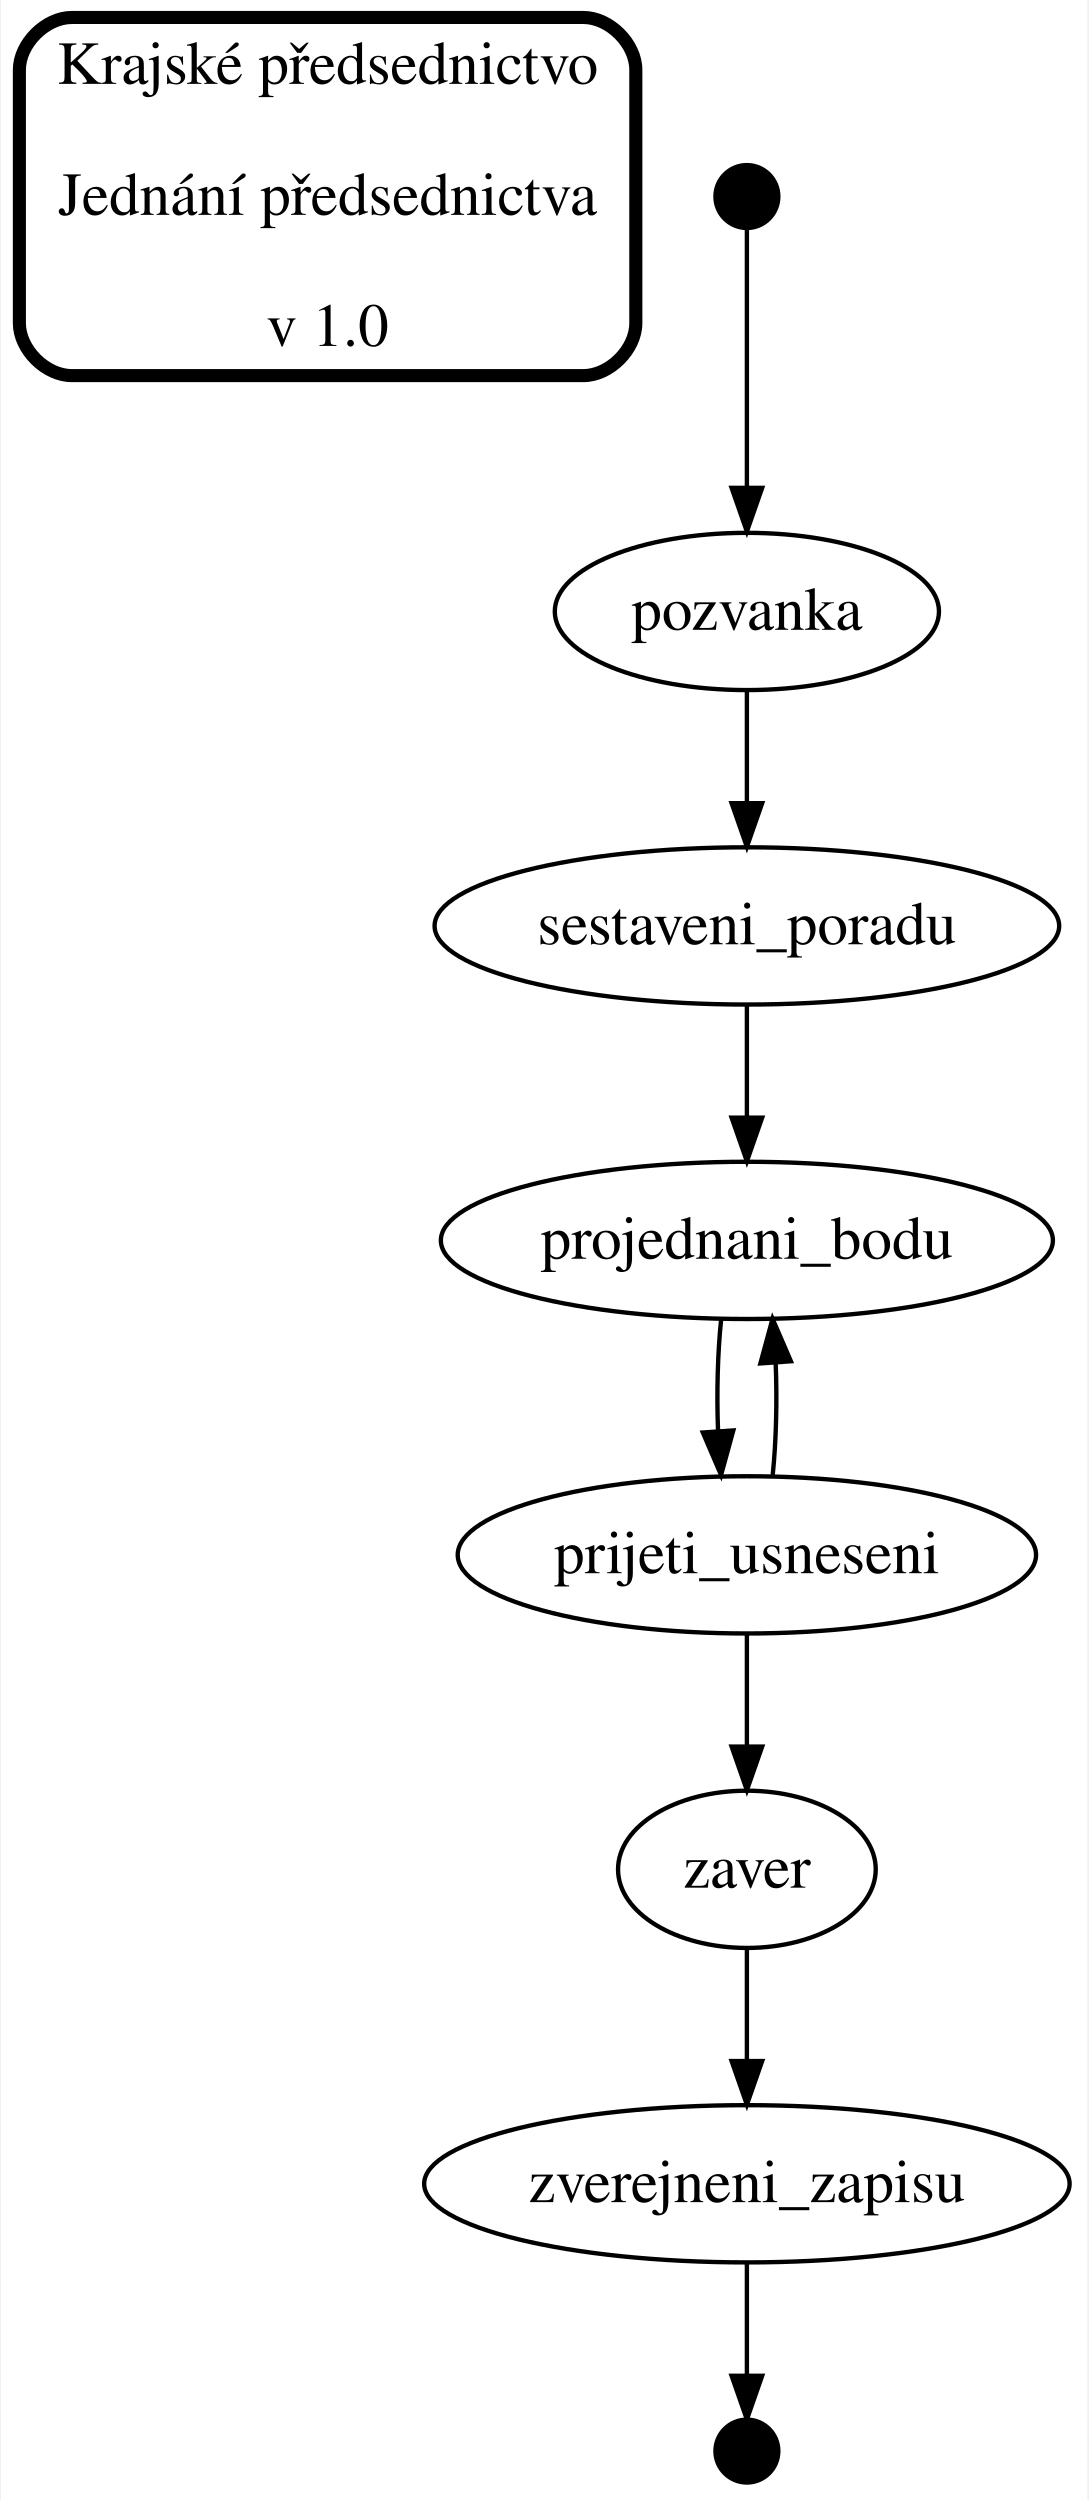
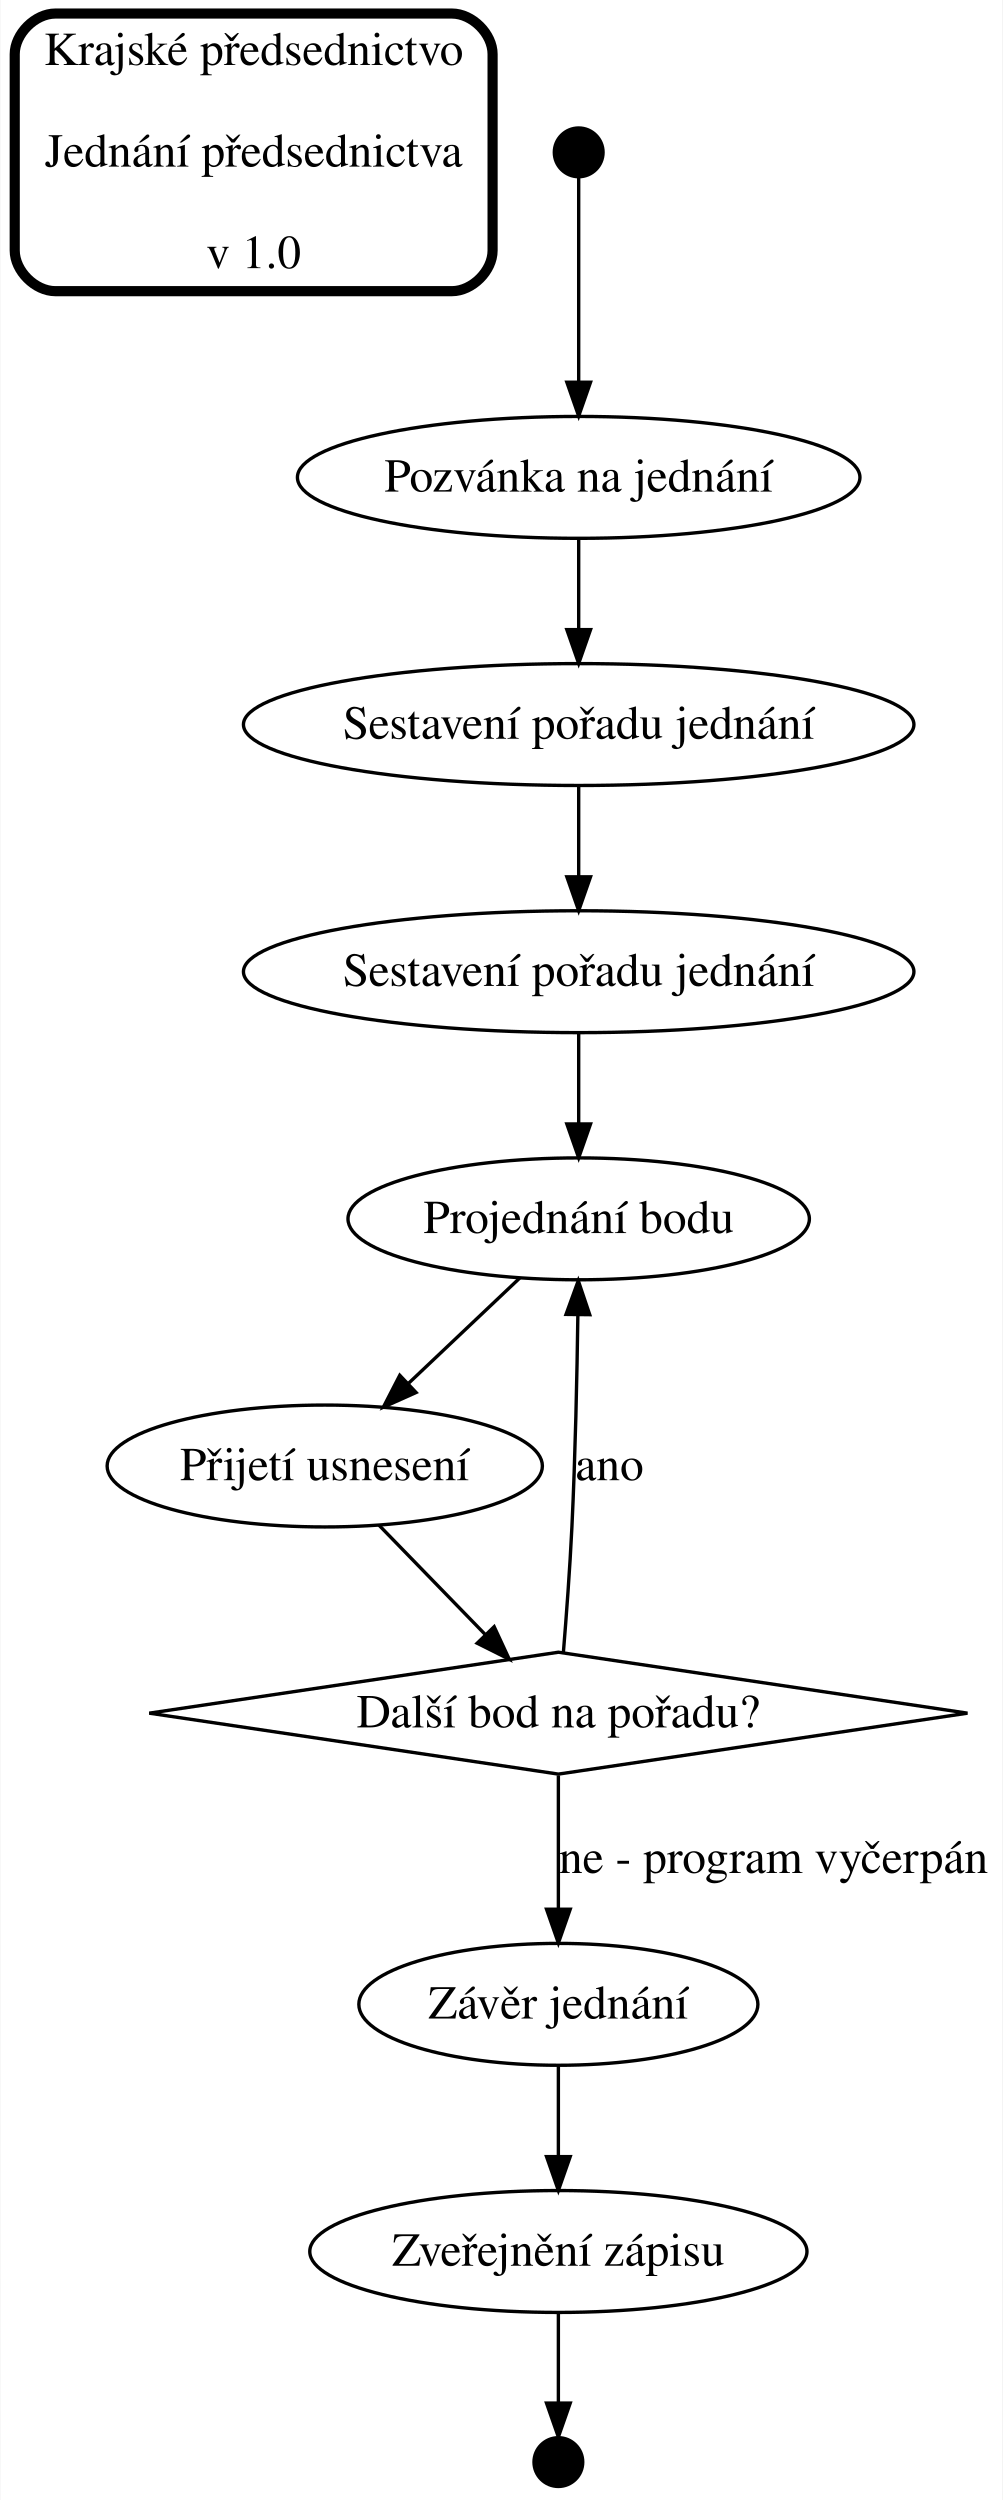
- <svg xmlns="http://www.w3.org/2000/svg" width="249pt" height="572pt" viewBox="0.00 0.00 248.73 572.40">
-   <g id="graph0" class="graph" transform="scale(1 1) rotate(0) translate(4 568.4)">
-     <polygon fill="white" stroke="none" points="-4,4 -4,-568.4 244.73,-568.4 244.73,4 -4,4" />
+ <svg xmlns="http://www.w3.org/2000/svg" width="296pt" height="738pt" viewBox="0.00 0.00 295.89 738.40">
+   <g id="graph0" class="graph" transform="scale(1 1) rotate(0) translate(4 734.4)">
+     <polygon fill="white" stroke="none" points="-4,4 -4,-734.4 291.892,-734.4 291.892,4 -4,4" />
    <g id="node1" class="node">
-       <path fill="none" stroke="black" stroke-width="3" d="M129.355,-564.4C129.355,-564.4 12.215,-564.4 12.215,-564.4 6.215,-564.4 0.215,-558.4 0.215,-552.4 0.215,-552.4 0.215,-494.4 0.215,-494.4 0.215,-488.4 6.215,-482.4 12.215,-482.4 12.215,-482.4 129.355,-482.4 129.355,-482.4 135.355,-482.4 141.355,-488.4 141.355,-494.4 141.355,-494.4 141.355,-552.4 141.355,-552.4 141.355,-558.4 135.355,-564.4 129.355,-564.4" />
-       <text text-anchor="middle" x="70.785" y="-549.2" font-family="Times,serif" font-size="14.00">Krajské předsednictvo</text>
-       <text text-anchor="middle" x="70.785" y="-519.2" font-family="Times,serif" font-size="14.00">Jednání předsednictva</text>
-       <text text-anchor="middle" x="70.785" y="-489.2" font-family="Times,serif" font-size="14.00">v 1.0</text>
+       <path fill="none" stroke="black" stroke-width="3" d="M129.355,-730.4C129.355,-730.4 12.215,-730.4 12.215,-730.4 6.215,-730.4 0.215,-724.4 0.215,-718.4 0.215,-718.4 0.215,-660.4 0.215,-660.4 0.215,-654.4 6.215,-648.4 12.215,-648.4 12.215,-648.4 129.355,-648.4 129.355,-648.4 135.355,-648.4 141.355,-654.4 141.355,-660.4 141.355,-660.4 141.355,-718.4 141.355,-718.4 141.355,-724.4 135.355,-730.4 129.355,-730.4" />
+       <text text-anchor="middle" x="70.785" y="-715.2" font-family="Times,serif" font-size="14.00">Krajské předsednictvo</text>
+       <text text-anchor="middle" x="70.785" y="-685.2" font-family="Times,serif" font-size="14.00">Jednání předsednictva</text>
+       <text text-anchor="middle" x="70.785" y="-655.2" font-family="Times,serif" font-size="14.00">v 1.0</text>
    </g>
    <g id="node2" class="node">
-       <ellipse fill="black" stroke="black" cx="166.785" cy="-523.4" rx="7.2" ry="7.2" />
+       <ellipse fill="black" stroke="black" cx="166.785" cy="-689.4" rx="7.2" ry="7.2" />
    </g>
    <g id="node3" class="node">
-       <ellipse fill="none" stroke="black" cx="166.785" cy="-428.4" rx="43.982" ry="18" />
-       <text text-anchor="middle" x="166.785" y="-424.2" font-family="Times,serif" font-size="14.00">pozvanka</text>
+       <ellipse fill="none" stroke="black" cx="166.785" cy="-593.4" rx="83.072" ry="18" />
+       <text text-anchor="middle" x="166.785" y="-589.2" font-family="Times,serif" font-size="14.00">Pozvánka na jednání</text>
    </g>
    <g id="edge1" class="edge">
-       <path fill="none" stroke="black" d="M166.785,-516.008C166.785,-503.986 166.785,-477.37 166.785,-456.795" />
-       <polygon fill="black" stroke="black" points="170.285,-456.695 166.785,-446.695 163.285,-456.695 170.285,-456.695" />
+       <path fill="none" stroke="black" d="M166.785,-681.939C166.785,-669.718 166.785,-642.572 166.785,-621.727" />
+       <polygon fill="black" stroke="black" points="170.285,-621.513 166.785,-611.513 163.285,-621.513 170.285,-621.513" />
    </g>
    <g id="node4" class="node">
-       <ellipse fill="none" stroke="black" cx="166.785" cy="-356.4" rx="71.503" ry="18" />
-       <text text-anchor="middle" x="166.785" y="-352.2" font-family="Times,serif" font-size="14.00">sestaveni_poradu</text>
+       <ellipse fill="none" stroke="black" cx="166.785" cy="-520.4" rx="99.016" ry="18" />
+       <text text-anchor="middle" x="166.785" y="-516.2" font-family="Times,serif" font-size="14.00">Sestavení pořadu jednání</text>
    </g>
    <g id="edge2" class="edge">
-       <path fill="none" stroke="black" d="M166.785,-410.097C166.785,-402.383 166.785,-393.112 166.785,-384.512" />
-       <polygon fill="black" stroke="black" points="170.285,-384.504 166.785,-374.504 163.285,-384.504 170.285,-384.504" />
+       <path fill="none" stroke="black" d="M166.785,-575.213C166.785,-567.189 166.785,-557.447 166.785,-548.469" />
+       <polygon fill="black" stroke="black" points="170.285,-548.429 166.785,-538.429 163.285,-548.429 170.285,-548.429" />
    </g>
    <g id="node5" class="node">
-       <ellipse fill="none" stroke="black" cx="166.785" cy="-284.4" rx="70.067" ry="18" />
-       <text text-anchor="middle" x="166.785" y="-280.2" font-family="Times,serif" font-size="14.00">projednani_bodu</text>
+       <ellipse fill="none" stroke="black" cx="166.785" cy="-447.4" rx="99.016" ry="18" />
+       <text text-anchor="middle" x="166.785" y="-443.2" font-family="Times,serif" font-size="14.00">Sestavení pořadu jednání</text>
    </g>
    <g id="edge3" class="edge">
-       <path fill="none" stroke="black" d="M166.785,-338.097C166.785,-330.383 166.785,-321.112 166.785,-312.512" />
-       <polygon fill="black" stroke="black" points="170.285,-312.504 166.785,-302.504 163.285,-312.504 170.285,-312.504" />
+       <path fill="none" stroke="black" d="M166.785,-502.213C166.785,-494.189 166.785,-484.447 166.785,-475.469" />
+       <polygon fill="black" stroke="black" points="170.285,-475.429 166.785,-465.429 163.285,-475.429 170.285,-475.429" />
    </g>
    <g id="node6" class="node">
-       <ellipse fill="none" stroke="black" cx="166.785" cy="-212.4" rx="66.208" ry="18" />
-       <text text-anchor="middle" x="166.785" y="-208.2" font-family="Times,serif" font-size="14.00">prijeti_usneseni</text>
+       <ellipse fill="none" stroke="black" cx="166.785" cy="-374.4" rx="68.139" ry="18" />
+       <text text-anchor="middle" x="166.785" y="-370.2" font-family="Times,serif" font-size="14.00">Projednání bodu</text>
    </g>
    <g id="edge4" class="edge">
-       <path fill="none" stroke="black" d="M160.906,-266.455C160.088,-258.746 159.846,-249.427 160.18,-240.764" />
-       <polygon fill="black" stroke="black" points="163.679,-240.891 160.872,-230.675 156.695,-240.412 163.679,-240.891" />
+       <path fill="none" stroke="black" d="M166.785,-429.213C166.785,-421.189 166.785,-411.447 166.785,-402.469" />
+       <polygon fill="black" stroke="black" points="170.285,-402.429 166.785,-392.429 163.285,-402.429 170.285,-402.429" />
+     </g>
+     <g id="node7" class="node">
+       <ellipse fill="none" stroke="black" cx="91.785" cy="-301.4" rx="64.279" ry="18" />
+       <text text-anchor="middle" x="91.785" y="-297.2" font-family="Times,serif" font-size="14.00">Přijetí usnesení</text>
+     </g>
+     <g id="edge5" class="edge">
+       <path fill="none" stroke="black" d="M149.39,-356.933C139.64,-347.703 127.315,-336.036 116.571,-325.864" />
+       <polygon fill="black" stroke="black" points="118.754,-323.111 109.085,-318.778 113.941,-328.195 118.754,-323.111" />
+     </g>
+     <g id="node8" class="node">
+       <polygon fill="none" stroke="black" points="160.785,-246.4 39.952,-228.4 160.785,-210.4 281.618,-228.4 160.785,-246.4" />
+       <text text-anchor="middle" x="160.785" y="-224.2" font-family="Times,serif" font-size="14.00">Další bod na pořadu?</text>
+     </g>
+     <g id="edge6" class="edge">
+       <path fill="none" stroke="black" d="M107.788,-283.933C117.142,-274.307 129.073,-262.031 139.244,-251.565" />
+       <polygon fill="black" stroke="black" points="141.819,-253.938 146.278,-244.327 136.799,-249.059 141.819,-253.938" />
+     </g>
+     <g id="edge7" class="edge">
+       <path fill="none" stroke="black" d="M162.271,-246.411C163.143,-257.036 164.188,-271.005 164.785,-283.4 165.797,-304.442 166.298,-328.276 166.545,-346.128" />
+       <polygon fill="black" stroke="black" points="163.045,-346.18 166.666,-356.137 170.045,-346.096 163.045,-346.18" />
+       <text text-anchor="middle" x="175.892" y="-297.2" font-family="Times,serif" font-size="14.00">ano</text>
+     </g>
+     <g id="node9" class="node">
+       <ellipse fill="none" stroke="black" cx="160.785" cy="-142.4" rx="58.932" ry="18" />
+       <text text-anchor="middle" x="160.785" y="-138.2" font-family="Times,serif" font-size="14.00">Závěr jednání</text>
    </g>
    <g id="edge8" class="edge">
-       <path fill="none" stroke="black" d="M172.697,-230.675C173.499,-238.43 173.725,-247.762 173.375,-256.405" />
-       <polygon fill="black" stroke="black" points="169.879,-256.232 172.663,-266.455 176.861,-256.727 169.879,-256.232" />
+       <path fill="none" stroke="black" d="M160.785,-209.995C160.785,-198.657 160.785,-183.627 160.785,-170.715" />
+       <polygon fill="black" stroke="black" points="164.285,-170.495 160.785,-160.495 157.285,-170.495 164.285,-170.495" />
+       <text text-anchor="middle" x="224.338" y="-181.2" font-family="Times,serif" font-size="14.00">ne - program vyčerpán</text>
    </g>
-     <g id="node7" class="node">
-       <ellipse fill="none" stroke="black" cx="166.785" cy="-140.4" rx="29.5" ry="18" />
-       <text text-anchor="middle" x="166.785" y="-136.2" font-family="Times,serif" font-size="14.00">zaver</text>
+     <g id="node10" class="node">
+       <ellipse fill="none" stroke="black" cx="160.785" cy="-69.4" rx="73.424" ry="18" />
+       <text text-anchor="middle" x="160.785" y="-65.2" font-family="Times,serif" font-size="14.00">Zveřejnění zápisu</text>
    </g>
-     <g id="edge5" class="edge">
-       <path fill="none" stroke="black" d="M166.785,-194.097C166.785,-186.383 166.785,-177.112 166.785,-168.512" />
-       <polygon fill="black" stroke="black" points="170.285,-168.504 166.785,-158.504 163.285,-168.504 170.285,-168.504" />
+     <g id="edge9" class="edge">
+       <path fill="none" stroke="black" d="M160.785,-124.213C160.785,-116.189 160.785,-106.447 160.785,-97.469" />
+       <polygon fill="black" stroke="black" points="164.285,-97.429 160.785,-87.429 157.285,-97.429 164.285,-97.429" />
    </g>
-     <g id="node8" class="node">
-       <ellipse fill="none" stroke="black" cx="166.785" cy="-68.4" rx="73.891" ry="18" />
-       <text text-anchor="middle" x="166.785" y="-64.2" font-family="Times,serif" font-size="14.00">zverejneni_zapisu</text>
+     <g id="node11" class="node">
+       <ellipse fill="black" stroke="black" cx="160.785" cy="-7.2" rx="7.2" ry="7.2" />
    </g>
-     <g id="edge6" class="edge">
-       <path fill="none" stroke="black" d="M166.785,-122.097C166.785,-114.383 166.785,-105.112 166.785,-96.512" />
-       <polygon fill="black" stroke="black" points="170.285,-96.504 166.785,-86.504 163.285,-96.504 170.285,-96.504" />
-     </g>
-     <g id="node9" class="node">
-       <ellipse fill="black" stroke="black" cx="166.785" cy="-7.2" rx="7.2" ry="7.2" />
-     </g>
-     <g id="edge7" class="edge">
-       <path fill="none" stroke="black" d="M166.785,-50.277C166.785,-42.201 166.785,-32.608 166.785,-24.623" />
-       <polygon fill="black" stroke="black" points="170.285,-24.438 166.785,-14.438 163.285,-24.438 170.285,-24.438" />
+     <g id="edge10" class="edge">
+       <path fill="none" stroke="black" d="M160.785,-51.31C160.785,-42.993 160.785,-33.036 160.785,-24.787" />
+       <polygon fill="black" stroke="black" points="164.285,-24.614 160.785,-14.614 157.285,-24.614 164.285,-24.614" />
    </g>
  </g>
</svg>
